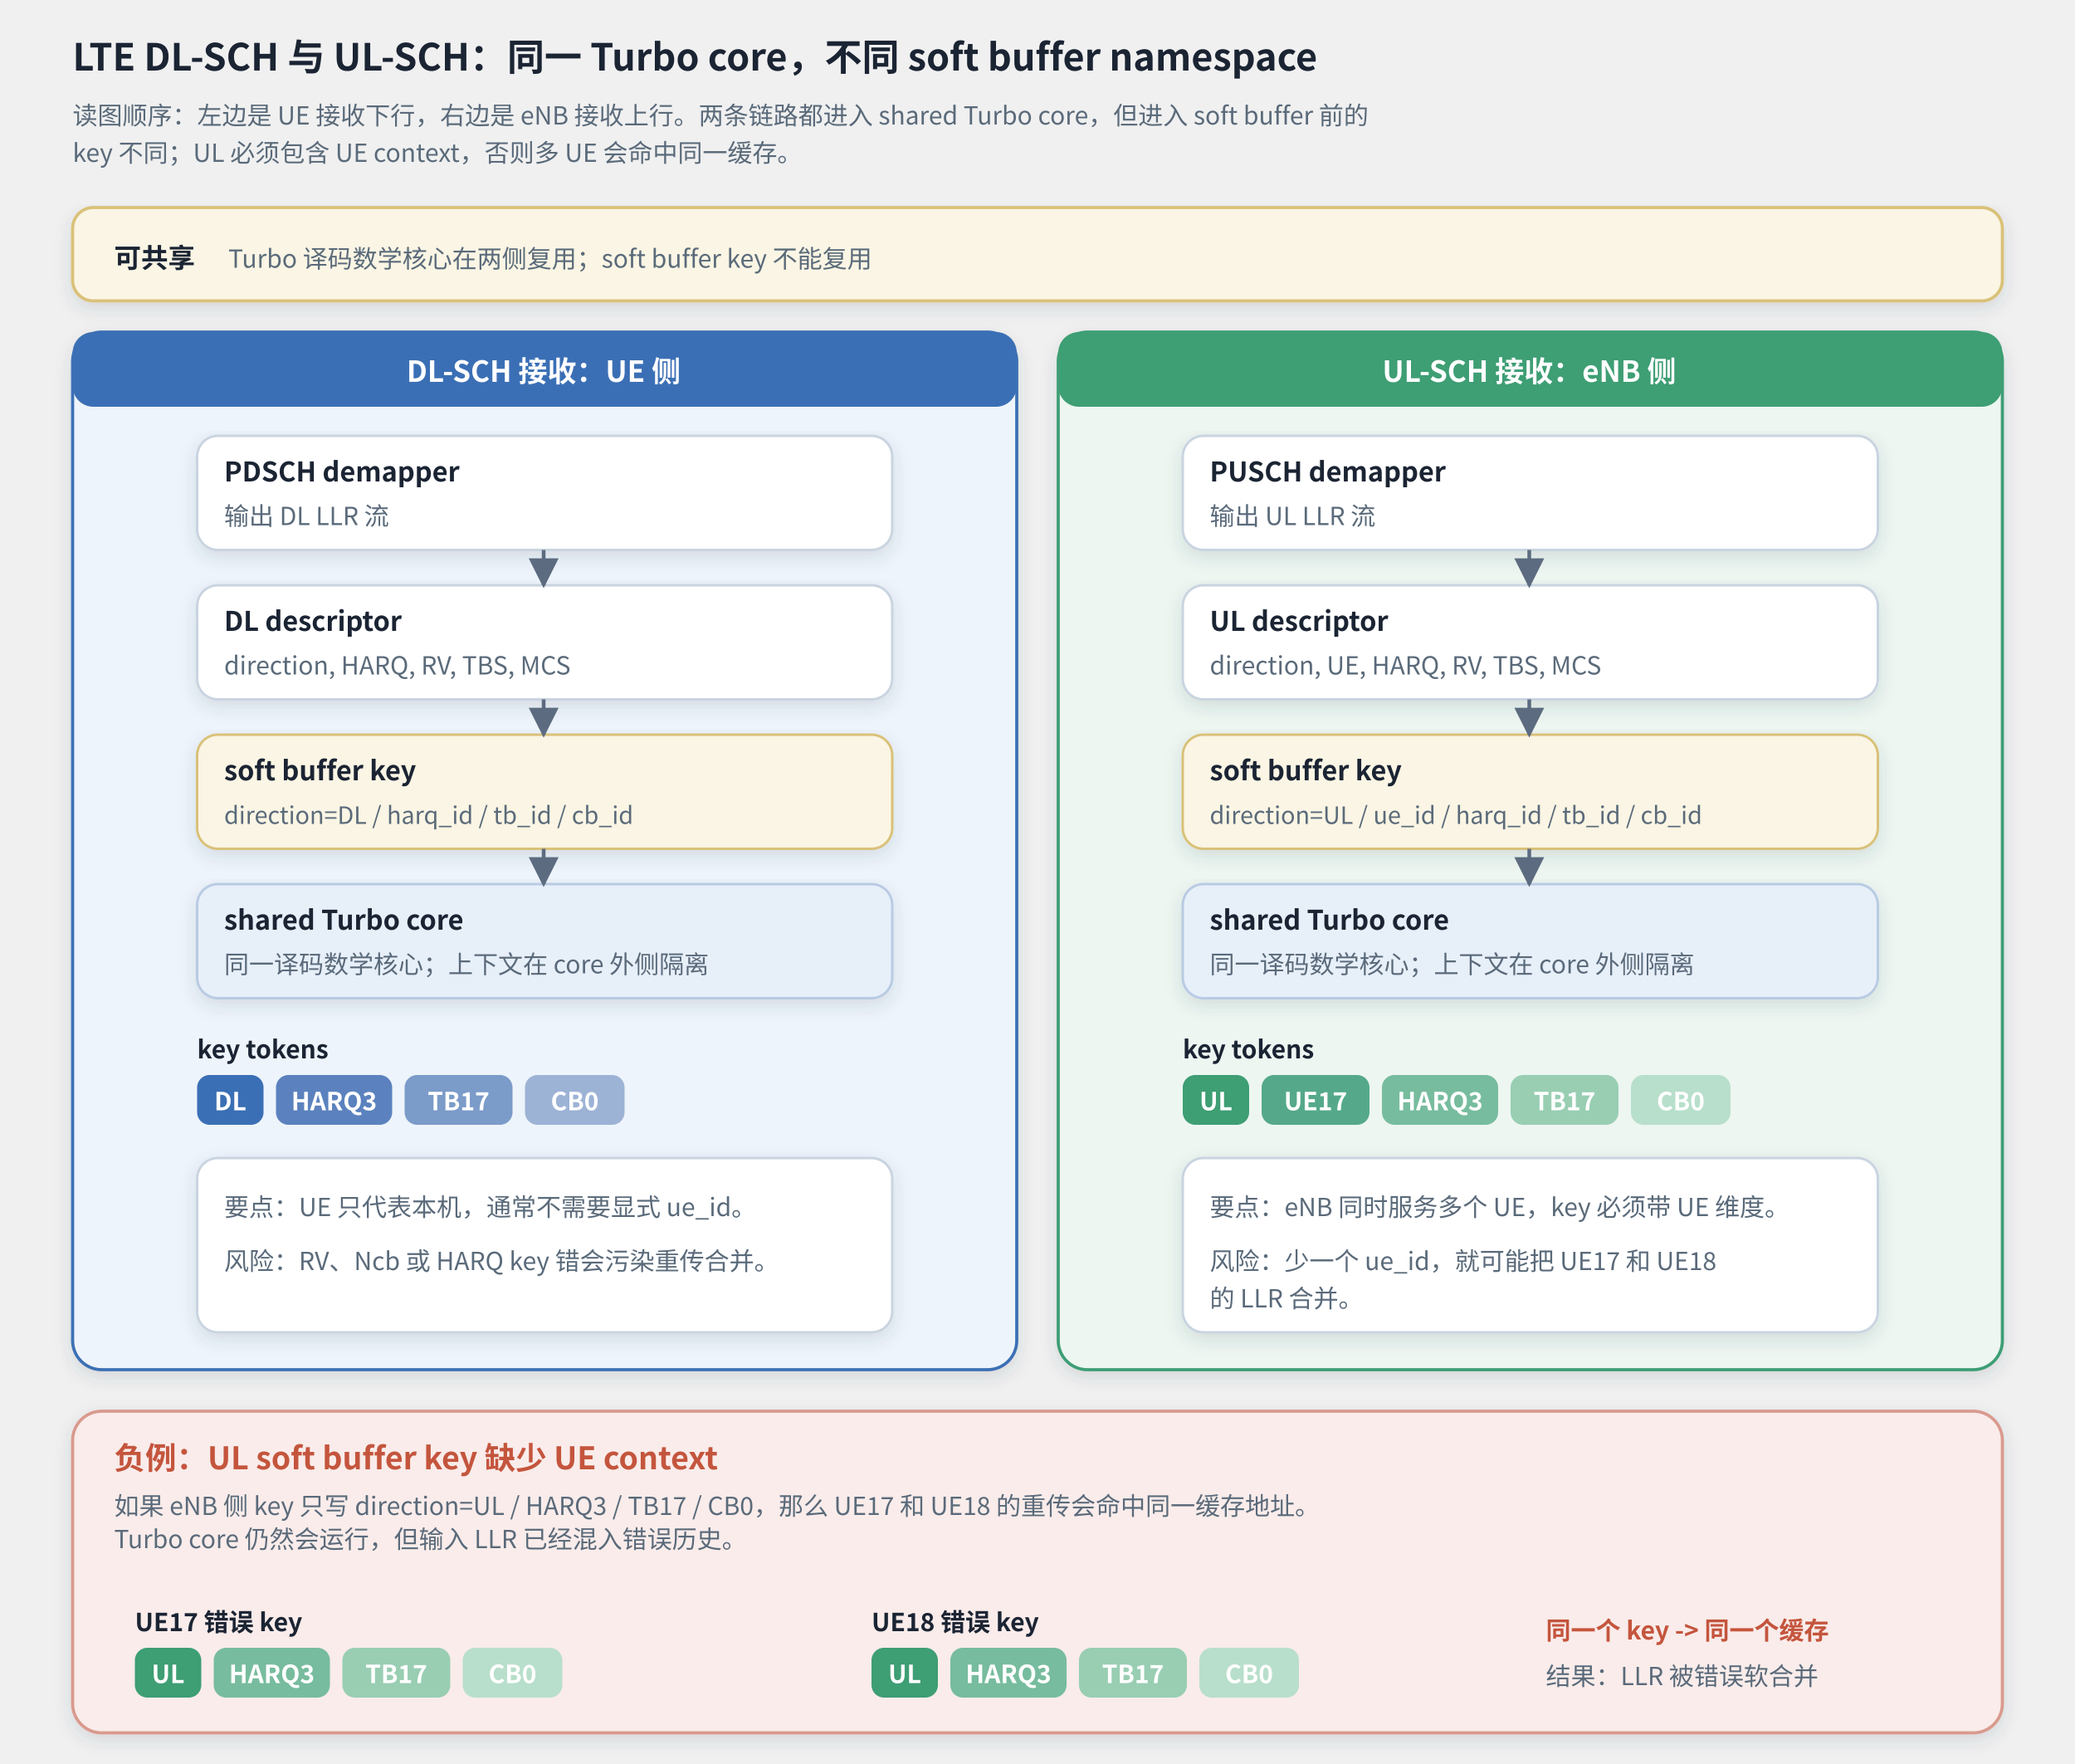
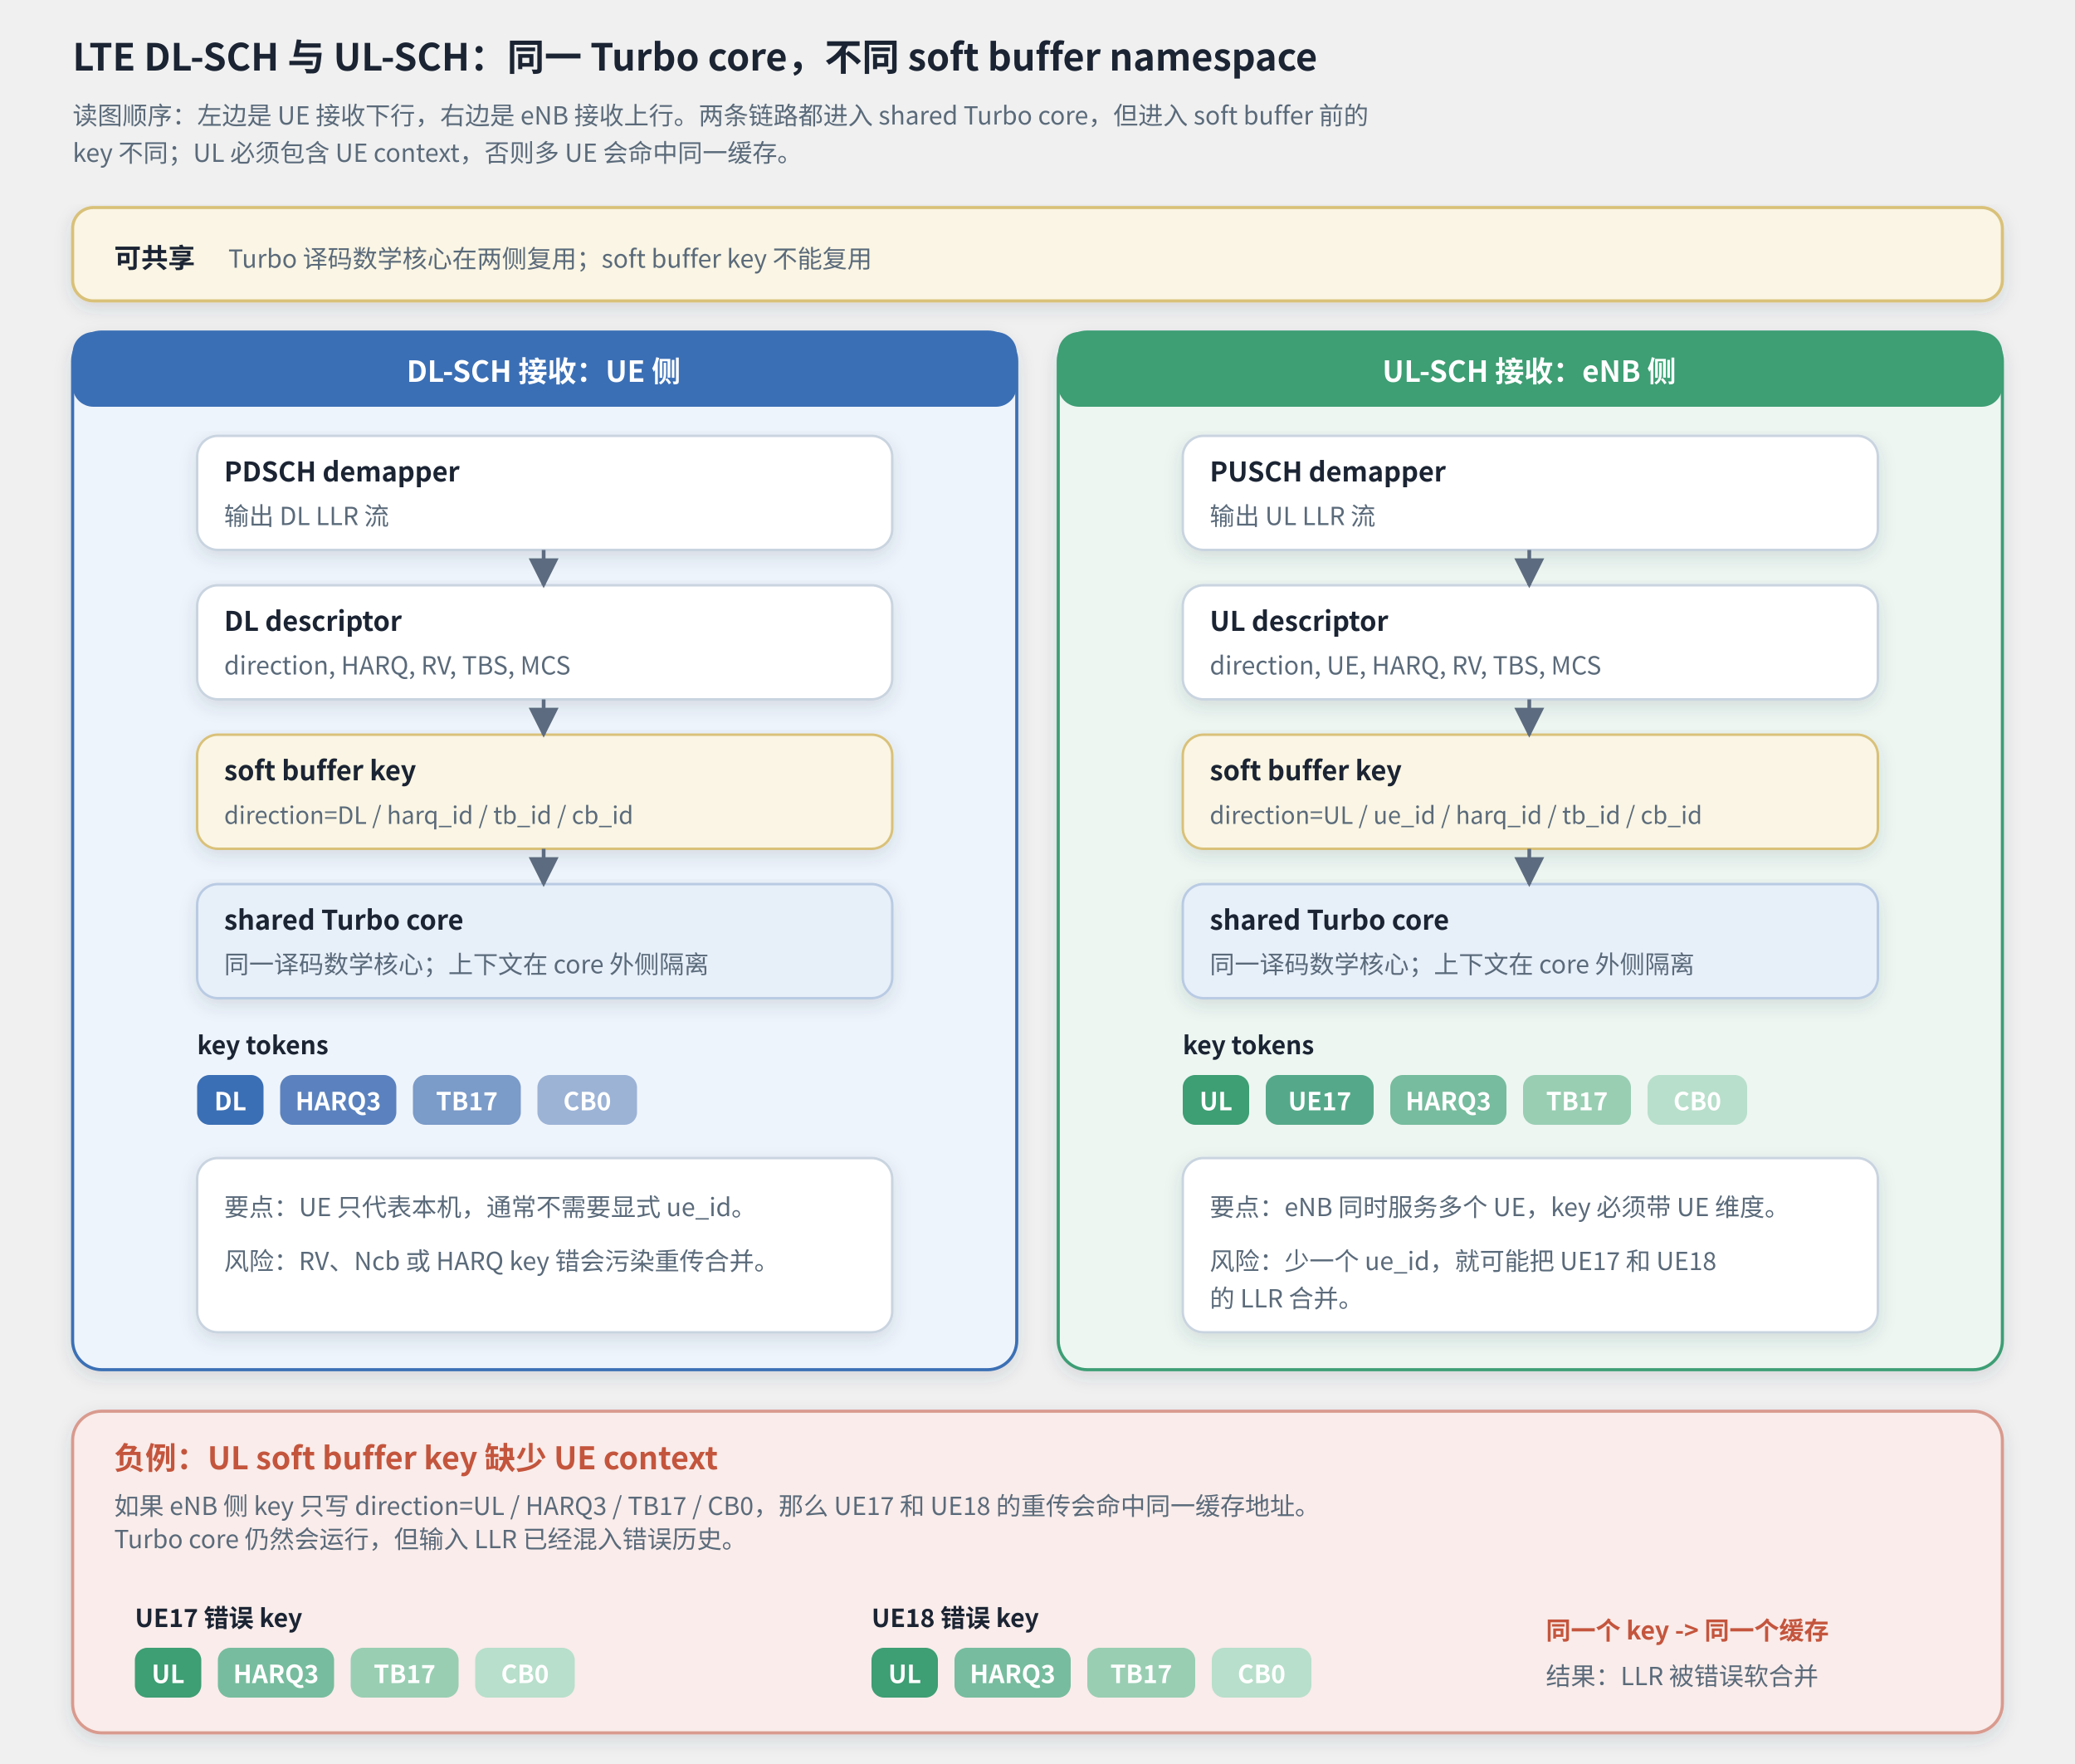
<svg xmlns="http://www.w3.org/2000/svg" width="1000" height="850" viewBox="0 0 1000 850" role="img" font-family="'Noto Sans CJK SC','Source Han Sans SC','PingFang SC','Microsoft YaHei',system-ui,sans-serif">
  <defs>
    <filter id="soft" x="-10%" y="-10%" width="125%" height="135%">
      <feDropShadow dx="0" dy="3" stdDeviation="4" flood-color="#334155" flood-opacity="0.14" />
    </filter>
    <marker id="arrow" viewBox="0 0 10 10" refX="9" refY="5" markerWidth="8" markerHeight="8" orient="auto-start-reverse">
      <path d="M 0 0 L 10 5 L 0 10 z" fill="#5D6B80" />
    </marker>
  </defs>
-   <text x="35" y="34" font-size="18" font-weight="700" fill="#1B2433">LTE DL-SCH 与 UL-SCH：同一 Turbo core，不同 soft buffer namespace</text>
-   <text x="35" y="60" font-size="12" fill="#5A6A7A">读图顺序：左边是 UE 接收下行，右边是 eNB 接收上行。两条链路都进入 shared Turbo core，但进入 soft buffer 前的</text>
-   <text x="35" y="78" font-size="12" fill="#5A6A7A">key 不同；UL 必须包含 UE context，否则多 UE 会命中同一缓存。</text>
+   <text x="35" y="34" font-size="18" font-weight="700" fill="#1B2433" class="free">LTE DL-SCH 与 UL-SCH：同一 Turbo core，不同 soft buffer namespace</text>
+   <text x="35" y="60" font-size="12" fill="#5A6A7A" class="free">读图顺序：左边是 UE 接收下行，右边是 eNB 接收上行。两条链路都进入 shared Turbo core，但进入 soft buffer 前的</text>
+   <text x="35" y="78" font-size="12" fill="#5A6A7A" class="free">key 不同；UL 必须包含 UE context，否则多 UE 会命中同一缓存。</text>
  <g filter="url(#soft)">
    <rect x="35" y="100" width="930" height="45" rx="10" fill="#FAF5E4" stroke="#D9C179" stroke-width="1.5" />
  </g>
  <text x="55" y="129" font-size="13" font-weight="700" fill="#1B2433">可共享</text>
  <text x="110" y="129" font-size="12" fill="#5A6A7A">Turbo 译码数学核心在两侧复用；soft buffer key 不能复用</text>
  <g filter="url(#soft)">
    <rect x="35" y="160" width="455" height="500" rx="14" fill="#EEF4FB" stroke="#3B6FB5" stroke-width="1.5" />
  </g>
  <rect x="35" y="160" width="455" height="36" rx="10" fill="#3B6FB5" />
  <text x="262" y="184" font-size="14" font-weight="700" fill="#FFFFFF" text-anchor="middle">DL-SCH 接收：UE 侧</text>
  <g filter="url(#soft)">
    <rect x="95" y="210" width="335" height="55" rx="10" fill="#FFFFFF" stroke="#C9D4E0" stroke-width="1.2" />
  </g>
  <text x="108" y="232" font-size="13" font-weight="700" fill="#1B2433">PDSCH demapper</text>
  <text x="108" y="253" font-size="12" fill="#5A6A7A">输出 DL LLR 流</text>
  <g filter="url(#soft)">
    <rect x="95" y="282" width="335" height="55" rx="10" fill="#FFFFFF" stroke="#C9D4E0" stroke-width="1.2" />
  </g>
  <text x="108" y="304" font-size="13" font-weight="700" fill="#1B2433">DL descriptor</text>
  <text x="108" y="325" font-size="12" fill="#5A6A7A">direction, HARQ, RV, TBS, MCS</text>
  <g filter="url(#soft)">
    <rect x="95" y="354" width="335" height="55" rx="10" fill="#FAF5E4" stroke="#D9C179" stroke-width="1.2" />
  </g>
  <text x="108" y="376" font-size="13" font-weight="700" fill="#1B2433">soft buffer key</text>
  <text x="108" y="397" font-size="11.5" fill="#5A6A7A">direction=DL / harq_id / tb_id / cb_id</text>
  <g filter="url(#soft)">
    <rect x="95" y="426" width="335" height="55" rx="10" fill="#E7EFF9" stroke="#B9CBE3" stroke-width="1.2" />
  </g>
  <text x="108" y="448" font-size="13" font-weight="700" fill="#1B2433">shared Turbo core</text>
  <text x="108" y="469" font-size="12" fill="#5A6A7A">同一译码数学核心；上下文在 core 外侧隔离</text>
  <g stroke="#5D6B80" stroke-width="1.8" fill="none">
    <path d="M 262 265 V 282" marker-end="url(#arrow)" />
    <path d="M 262 337 V 354" marker-end="url(#arrow)" />
    <path d="M 262 409 V 426" marker-end="url(#arrow)" />
  </g>
-   <text x="95" y="510" font-size="12" font-weight="700" fill="#1B2433">key tokens</text>
+   <text x="95" y="508" font-size="12" font-weight="700" fill="#1B2433">key tokens</text>
  <g font-size="12" font-weight="700" fill="#FFFFFF" text-anchor="middle">
    <rect x="95" y="518" width="32" height="24" rx="6" fill="#3B6FB5" />
-     <text x="111" y="535">DL</text>
-     <rect x="133" y="518" width="56" height="24" rx="6" fill="#5B82BE" />
-     <text x="161" y="535">HARQ3</text>
-     <rect x="195" y="518" width="52" height="24" rx="6" fill="#7B9BC9" />
-     <text x="221" y="535">TB17</text>
-     <rect x="253" y="518" width="48" height="24" rx="6" fill="#9CB3D6" />
-     <text x="277" y="535">CB0</text>
+     <text x="111" y="535" font-size="12" font-weight="700" text-anchor="middle">DL</text>
+     <rect x="135" y="518" width="56" height="24" rx="6" fill="#5B82BE" />
+     <text x="163" y="535" font-size="12" font-weight="700" text-anchor="middle">HARQ3</text>
+     <rect x="199" y="518" width="52" height="24" rx="6" fill="#7B9BC9" />
+     <text x="225" y="535" font-size="12" font-weight="700" text-anchor="middle">TB17</text>
+     <rect x="259" y="518" width="48" height="24" rx="6" fill="#9CB3D6" />
+     <text x="283" y="535" font-size="12" font-weight="700" text-anchor="middle">CB0</text>
  </g>
  <g filter="url(#soft)">
    <rect x="95" y="558" width="335" height="84" rx="10" fill="#FFFFFF" stroke="#C9D4E0" stroke-width="1.2" />
  </g>
  <g font-size="12" fill="#5A6A7A">
    <text x="108" y="586">要点：UE 只代表本机，通常不需要显式 ue_id。</text>
    <text x="108" y="612">风险：RV、Ncb 或 HARQ key 错会污染重传合并。</text>
  </g>
  <g filter="url(#soft)">
    <rect x="510" y="160" width="455" height="500" rx="14" fill="#EDF6F1" stroke="#3E9E74" stroke-width="1.5" />
  </g>
  <rect x="510" y="160" width="455" height="36" rx="10" fill="#3E9E74" />
  <text x="737" y="184" font-size="14" font-weight="700" fill="#FFFFFF" text-anchor="middle">UL-SCH 接收：eNB 侧</text>
  <g filter="url(#soft)">
    <rect x="570" y="210" width="335" height="55" rx="10" fill="#FFFFFF" stroke="#C9D4E0" stroke-width="1.2" />
  </g>
  <text x="583" y="232" font-size="13" font-weight="700" fill="#1B2433">PUSCH demapper</text>
  <text x="583" y="253" font-size="12" fill="#5A6A7A">输出 UL LLR 流</text>
  <g filter="url(#soft)">
    <rect x="570" y="282" width="335" height="55" rx="10" fill="#FFFFFF" stroke="#C9D4E0" stroke-width="1.2" />
  </g>
  <text x="583" y="304" font-size="13" font-weight="700" fill="#1B2433">UL descriptor</text>
  <text x="583" y="325" font-size="12" fill="#5A6A7A">direction, UE, HARQ, RV, TBS, MCS</text>
  <g filter="url(#soft)">
    <rect x="570" y="354" width="335" height="55" rx="10" fill="#FAF5E4" stroke="#D9C179" stroke-width="1.2" />
  </g>
  <text x="583" y="376" font-size="13" font-weight="700" fill="#1B2433">soft buffer key</text>
  <text x="583" y="397" font-size="11.5" fill="#5A6A7A">direction=UL / ue_id / harq_id / tb_id / cb_id</text>
  <g filter="url(#soft)">
    <rect x="570" y="426" width="335" height="55" rx="10" fill="#E7EFF9" stroke="#B9CBE3" stroke-width="1.2" />
  </g>
  <text x="583" y="448" font-size="13" font-weight="700" fill="#1B2433">shared Turbo core</text>
  <text x="583" y="469" font-size="12" fill="#5A6A7A">同一译码数学核心；上下文在 core 外侧隔离</text>
  <g stroke="#5D6B80" stroke-width="1.8" fill="none">
    <path d="M 737 265 V 282" marker-end="url(#arrow)" />
    <path d="M 737 337 V 354" marker-end="url(#arrow)" />
    <path d="M 737 409 V 426" marker-end="url(#arrow)" />
  </g>
-   <text x="570" y="510" font-size="12" font-weight="700" fill="#1B2433">key tokens</text>
+   <text x="570" y="508" font-size="12" font-weight="700" fill="#1B2433">key tokens</text>
  <g font-size="12" font-weight="700" fill="#FFFFFF" text-anchor="middle">
    <rect x="570" y="518" width="32" height="24" rx="6" fill="#3E9E74" />
-     <text x="586" y="535">UL</text>
-     <rect x="608" y="518" width="52" height="24" rx="6" fill="#55A98A" />
-     <text x="634" y="535">UE17</text>
-     <rect x="666" y="518" width="56" height="24" rx="6" fill="#77BC9E" />
-     <text x="694" y="535">HARQ3</text>
-     <rect x="728" y="518" width="52" height="24" rx="6" fill="#99CEB3" />
-     <text x="754" y="535">TB17</text>
-     <rect x="786" y="518" width="48" height="24" rx="6" fill="#B8DFCB" />
-     <text x="810" y="535">CB0</text>
+     <text x="586" y="535" font-size="12" font-weight="700" text-anchor="middle">UL</text>
+     <rect x="610" y="518" width="52" height="24" rx="6" fill="#55A98A" />
+     <text x="636" y="535" font-size="12" font-weight="700" text-anchor="middle">UE17</text>
+     <rect x="670" y="518" width="56" height="24" rx="6" fill="#77BC9E" />
+     <text x="698" y="535" font-size="12" font-weight="700" text-anchor="middle">HARQ3</text>
+     <rect x="734" y="518" width="52" height="24" rx="6" fill="#99CEB3" />
+     <text x="760" y="535" font-size="12" font-weight="700" text-anchor="middle">TB17</text>
+     <rect x="794" y="518" width="48" height="24" rx="6" fill="#B8DFCB" />
+     <text x="818" y="535" font-size="12" font-weight="700" text-anchor="middle">CB0</text>
  </g>
  <g filter="url(#soft)">
    <rect x="570" y="558" width="335" height="84" rx="10" fill="#FFFFFF" stroke="#C9D4E0" stroke-width="1.2" />
  </g>
  <g font-size="12" fill="#5A6A7A">
    <text x="583" y="586">要点：eNB 同时服务多个 UE，key 必须带 UE 维度。</text>
    <text x="583" y="612">风险：少一个 ue_id，就可能把 UE17 和 UE18</text>
    <text x="583" y="630">的 LLR 合并。</text>
  </g>
  <g filter="url(#soft)">
    <rect x="35" y="680" width="930" height="155" rx="14" fill="#F9ECEA" stroke="#D99A8E" stroke-width="1.5" />
  </g>
  <text x="55" y="708" font-size="15" font-weight="700" fill="#C4553D">负例：UL soft buffer key 缺少 UE context</text>
  <text x="55" y="730" font-size="12" fill="#5A6A7A">如果 eNB 侧 key 只写 direction=UL / HARQ3 / TB17 / CB0，那么 UE17 和 UE18 的重传会命中同一缓存地址。</text>
  <text x="55" y="746" font-size="12" fill="#5A6A7A">Turbo core 仍然会运行，但输入 LLR 已经混入错误历史。</text>
-   <text x="65" y="786" font-size="12" font-weight="700" fill="#1B2433">UE17 错误 key</text>
+   <text x="65" y="784" font-size="12" font-weight="700" fill="#1B2433">UE17 错误 key</text>
  <g font-size="12" font-weight="700" fill="#FFFFFF" text-anchor="middle">
    <rect x="65" y="794" width="32" height="24" rx="6" fill="#3E9E74" />
-     <text x="81" y="811">UL</text>
-     <rect x="103" y="794" width="56" height="24" rx="6" fill="#77BC9E" />
-     <text x="131" y="811">HARQ3</text>
-     <rect x="165" y="794" width="52" height="24" rx="6" fill="#99CEB3" />
-     <text x="191" y="811">TB17</text>
-     <rect x="223" y="794" width="48" height="24" rx="6" fill="#B8DFCB" />
-     <text x="247" y="811">CB0</text>
+     <text x="81" y="811" font-size="12" font-weight="700" text-anchor="middle">UL</text>
+     <rect x="105" y="794" width="56" height="24" rx="6" fill="#77BC9E" />
+     <text x="133" y="811" font-size="12" font-weight="700" text-anchor="middle">HARQ3</text>
+     <rect x="169" y="794" width="52" height="24" rx="6" fill="#99CEB3" />
+     <text x="195" y="811" font-size="12" font-weight="700" text-anchor="middle">TB17</text>
+     <rect x="229" y="794" width="48" height="24" rx="6" fill="#B8DFCB" />
+     <text x="253" y="811" font-size="12" font-weight="700" text-anchor="middle">CB0</text>
  </g>
-   <text x="420" y="786" font-size="12" font-weight="700" fill="#1B2433">UE18 错误 key</text>
+   <text x="420" y="784" font-size="12" font-weight="700" fill="#1B2433">UE18 错误 key</text>
  <g font-size="12" font-weight="700" fill="#FFFFFF" text-anchor="middle">
    <rect x="420" y="794" width="32" height="24" rx="6" fill="#3E9E74" />
-     <text x="436" y="811">UL</text>
-     <rect x="458" y="794" width="56" height="24" rx="6" fill="#77BC9E" />
-     <text x="486" y="811">HARQ3</text>
-     <rect x="520" y="794" width="52" height="24" rx="6" fill="#99CEB3" />
-     <text x="546" y="811">TB17</text>
-     <rect x="578" y="794" width="48" height="24" rx="6" fill="#B8DFCB" />
-     <text x="602" y="811">CB0</text>
+     <text x="436" y="811" font-size="12" font-weight="700" text-anchor="middle">UL</text>
+     <rect x="460" y="794" width="56" height="24" rx="6" fill="#77BC9E" />
+     <text x="488" y="811" font-size="12" font-weight="700" text-anchor="middle">HARQ3</text>
+     <rect x="524" y="794" width="52" height="24" rx="6" fill="#99CEB3" />
+     <text x="550" y="811" font-size="12" font-weight="700" text-anchor="middle">TB17</text>
+     <rect x="584" y="794" width="48" height="24" rx="6" fill="#B8DFCB" />
+     <text x="608" y="811" font-size="12" font-weight="700" text-anchor="middle">CB0</text>
  </g>
  <text x="745" y="790" font-size="12" font-weight="700" fill="#C4553D">同一个 key -&gt; 同一个缓存</text>
  <text x="745" y="812" font-size="12" fill="#5A6A7A">结果：LLR 被错误软合并</text>
</svg>
